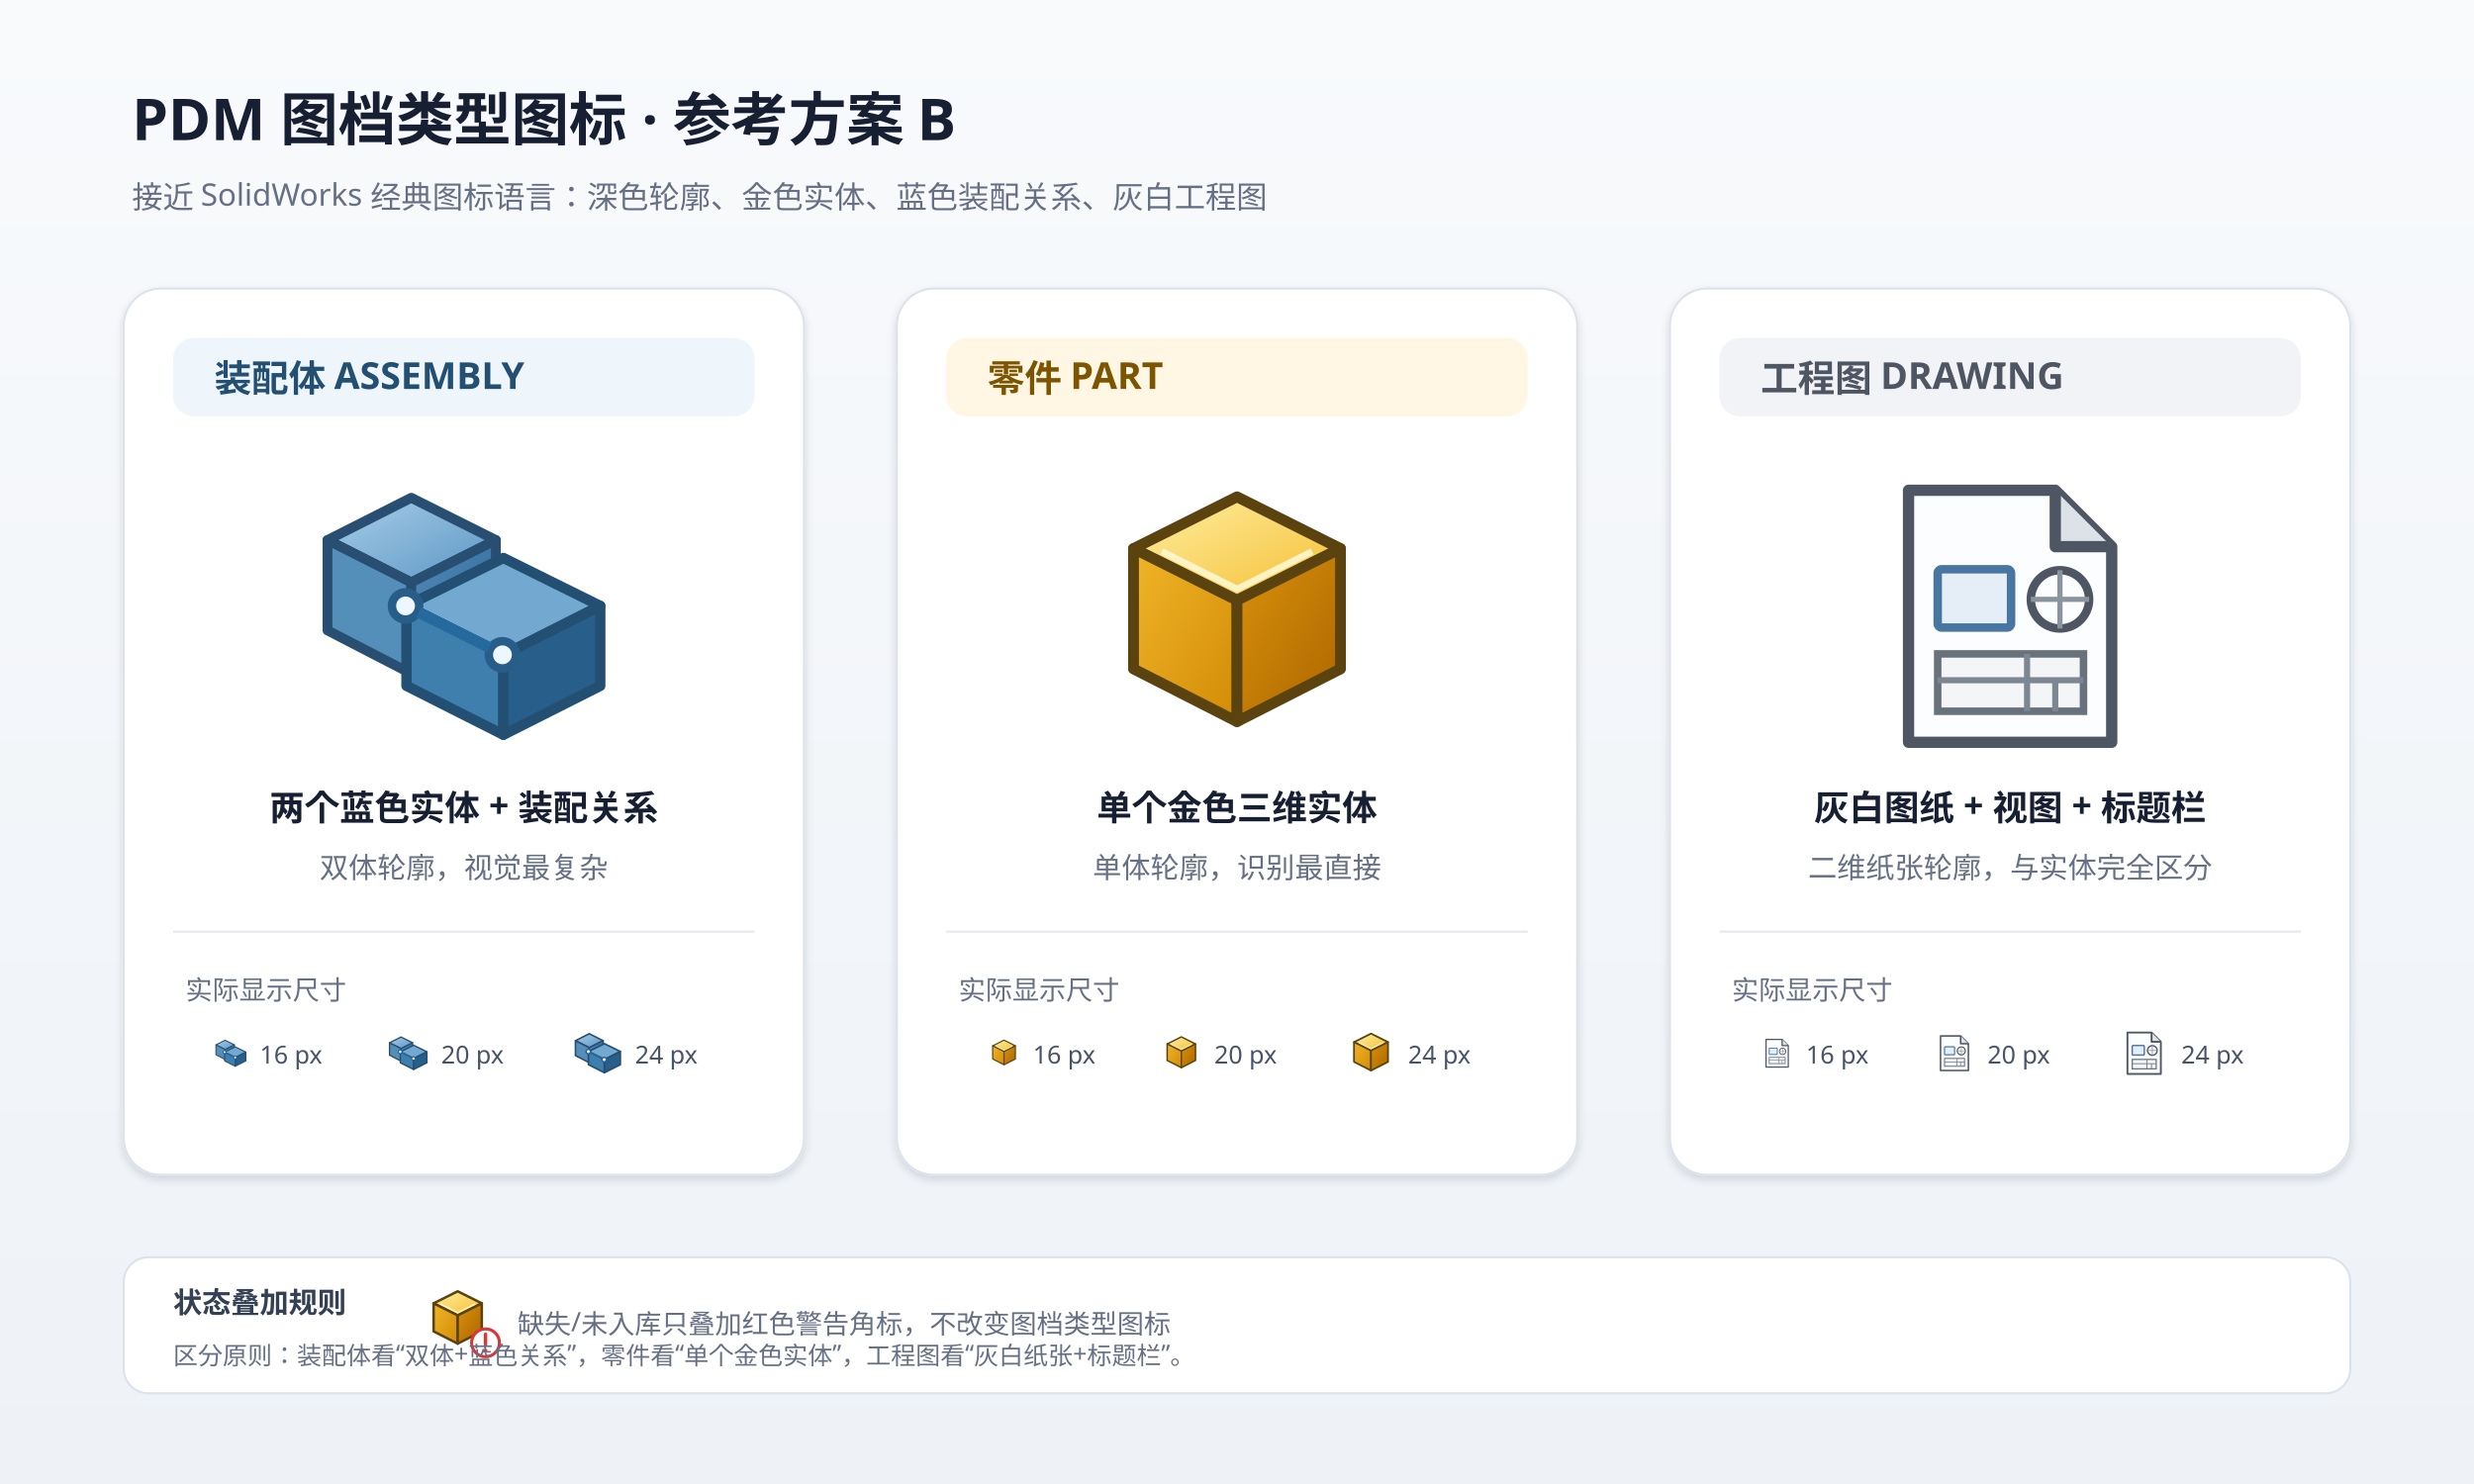
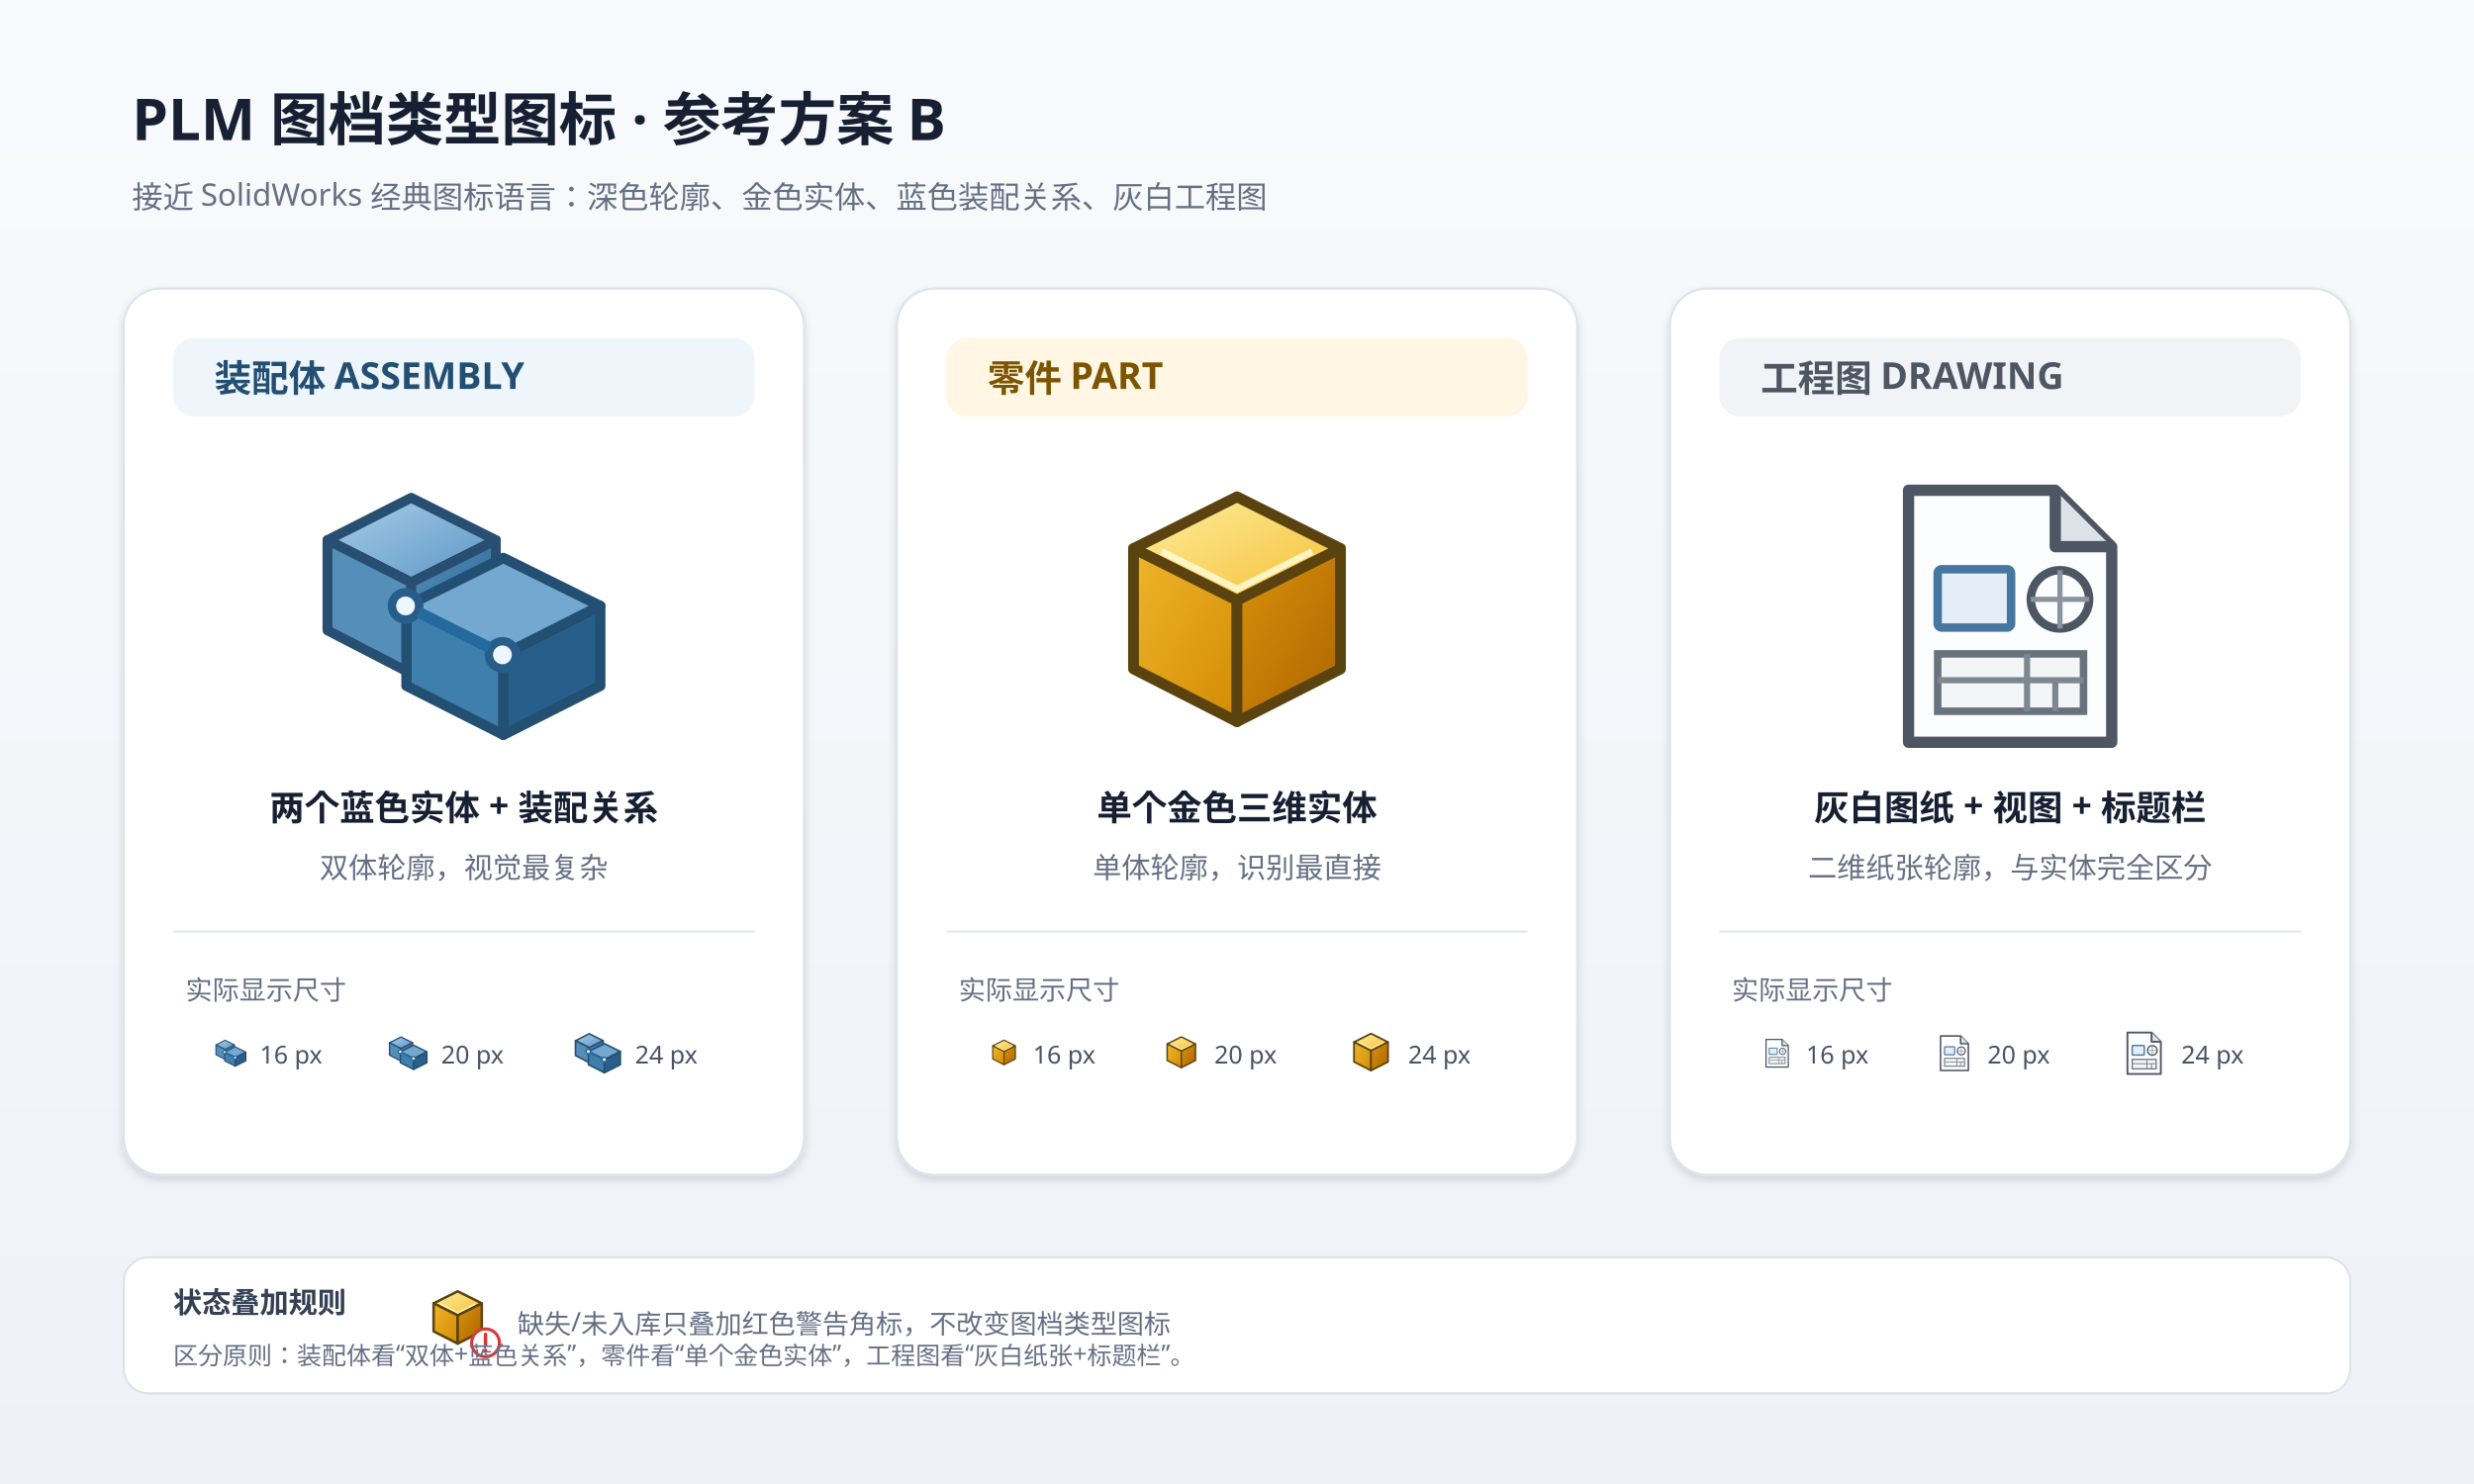
<svg xmlns="http://www.w3.org/2000/svg" width="1200" height="720" viewBox="0 0 1200 720">
  <defs>
    <linearGradient id="bg" x1="0" y1="0" x2="0" y2="1">
      <stop offset="0" stop-color="#f8fafc" />
      <stop offset="1" stop-color="#eef2f7" />
    </linearGradient>
    <linearGradient id="goldTop" x1="0" y1="0" x2="1" y2="1">
      <stop offset="0" stop-color="#fff0a3" />
      <stop offset="1" stop-color="#f4bd31" />
    </linearGradient>
    <linearGradient id="goldLeft" x1="0" y1="0" x2="1" y2="1">
      <stop offset="0" stop-color="#efb529" />
      <stop offset="1" stop-color="#d38b06" />
    </linearGradient>
    <linearGradient id="goldRight" x1="0" y1="0" x2="1" y2="1">
      <stop offset="0" stop-color="#d8920b" />
      <stop offset="1" stop-color="#ad6500" />
    </linearGradient>
    <linearGradient id="blueTop" x1="0" y1="0" x2="1" y2="1">
      <stop offset="0" stop-color="#a9cee9" />
      <stop offset="1" stop-color="#5b96c4" />
    </linearGradient>
    <linearGradient id="blueSide" x1="0" y1="0" x2="1" y2="1">
      <stop offset="0" stop-color="#4f8cba" />
      <stop offset="1" stop-color="#2e6595" />
    </linearGradient>
    <filter id="softShadow" x="-25%" y="-25%" width="150%" height="150%">
      <feDropShadow dx="0" dy="2" stdDeviation="2" flood-color="#172033" flood-opacity="0.14" />
    </filter>
    <symbol id="partIcon" viewBox="0 0 32 32">
      <path d="M16 3.3 27 8.8 16 14.3 5 8.8Z" fill="url(#goldTop)" stroke="#5b4310" stroke-width="1.15" stroke-linejoin="round" />
      <path d="M5 8.8 16 14.3V27.2L5 21.6Z" fill="url(#goldLeft)" stroke="#5b4310" stroke-width="1.15" stroke-linejoin="round" />
      <path d="M16 14.3 27 8.8V21.6L16 27.2Z" fill="url(#goldRight)" stroke="#5b4310" stroke-width="1.15" stroke-linejoin="round" />
      <path d="M8 9.1 16 13.1 24 9.1" fill="none" stroke="#fff7cf" stroke-width="0.7" opacity="0.9" />
    </symbol>
    <symbol id="assemblyIcon" viewBox="0 0 32 32">
      <path d="M10.4 3.4 19.4 7.9 10.4 12.4 1.5 7.9Z" fill="url(#blueTop)" stroke="#284f72" stroke-width="1.05" stroke-linejoin="round" />
      <path d="M1.5 7.9 10.4 12.4V22.1L1.5 17.5Z" fill="#548fba" stroke="#284f72" stroke-width="1.05" stroke-linejoin="round" />
      <path d="M10.4 12.4 19.4 7.9V17.5L10.4 22.1Z" fill="url(#blueSide)" stroke="#284f72" stroke-width="1.05" stroke-linejoin="round" />
      <path d="M20.2 9.8 30.5 14.9 20.2 20.1 9.9 14.9Z" fill="#73a9d0" stroke="#234f72" stroke-width="1.1" stroke-linejoin="round" />
      <path d="M9.9 14.9 20.2 20.1V28.6L9.9 23.4Z" fill="#3f7fae" stroke="#234f72" stroke-width="1.1" stroke-linejoin="round" />
      <path d="M20.2 20.1 30.5 14.9V23.4L20.2 28.6Z" fill="#275e8a" stroke="#234f72" stroke-width="1.1" stroke-linejoin="round" />
      <circle cx="9.8" cy="14.9" r="1.45" fill="#edf7ff" stroke="#285d8a" stroke-width="0.9" />
      <circle cx="20.1" cy="20.1" r="1.45" fill="#edf7ff" stroke="#285d8a" stroke-width="0.9" />
      <path d="M11.2 15.6 18.7 19.3" stroke="#246a9e" stroke-width="1.15" />
    </symbol>
    <symbol id="drawingIcon" viewBox="0 0 32 32">
      <path d="M5.2 2.6h15.6l6 6v20.8H5.2Z" fill="#fcfdff" stroke="#4d5662" stroke-width="1.2" stroke-linejoin="round" />
      <path d="M20.8 2.6v6h6" fill="#dce2e8" stroke="#4d5662" stroke-width="1.2" stroke-linejoin="round" />
      <rect x="8.3" y="11" width="7.8" height="6.2" rx="0.4" fill="#e5eef7" stroke="#4776a0" stroke-width="0.9" />
      <circle cx="21.3" cy="14.2" r="3.1" fill="none" stroke="#4d5662" stroke-width="0.9" />
      <path d="M18.2 14.2h6.2M21.3 11.1v6.2" stroke="#8a949f" stroke-width="0.55" />
      <path d="M8.3 20h15.5v6.1H8.3Z" fill="#f3f5f7" stroke="#68727d" stroke-width="0.8" />
      <path d="M17.8 20v6.1M8.3 22.8h15.5M20.8 22.8v3.3" fill="none" stroke="#7c8792" stroke-width="0.65" />
    </symbol>
    <symbol id="warningBadge" viewBox="0 0 12 12">
      <circle cx="6" cy="6" r="5.4" fill="#fff" stroke="#d83838" stroke-width="1.2" />
      <path d="M6 2.7v4.2M6 8.9v.4" stroke="#d83838" stroke-width="1.35" stroke-linecap="round" />
    </symbol>
  </defs>
  <rect width="1200" height="720" fill="url(#bg)" />
-   <text x="64" y="68" fill="#172033" font-family="Microsoft YaHei, Segoe UI, sans-serif" font-size="28" font-weight="700">PDM 图档类型图标 · 参考方案 B</text>
+   <text x="64" y="68" fill="#172033" font-family="Microsoft YaHei, Segoe UI, sans-serif" font-size="28" font-weight="700">PLM 图档类型图标 · 参考方案 B</text>
  <text x="64" y="101" fill="#667085" font-family="Microsoft YaHei, Segoe UI, sans-serif" font-size="15">接近 SolidWorks 经典图标语言：深色轮廓、金色实体、蓝色装配关系、灰白工程图</text>
  <g transform="translate(60 140)">
    <rect width="330" height="430" rx="18" fill="#fff" stroke="#dce2ea" filter="url(#softShadow)" />
    <rect x="24" y="24" width="282" height="38" rx="10" fill="#eef6fc" />
    <text x="44" y="50" fill="#234f72" font-family="Microsoft YaHei, Segoe UI, sans-serif" font-size="18" font-weight="700">装配体 ASSEMBLY</text>
    <svg x="92" y="86" width="146" height="146" viewBox="0 0 32 32">
      <use href="#assemblyIcon" />
    </svg>
    <text x="165" y="258" text-anchor="middle" fill="#172033" font-family="Microsoft YaHei, Segoe UI, sans-serif" font-size="17" font-weight="600">两个蓝色实体 + 装配关系</text>
    <text x="165" y="286" text-anchor="middle" fill="#667085" font-family="Microsoft YaHei, Segoe UI, sans-serif" font-size="14">双体轮廓，视觉最复杂</text>
    <line x1="24" y1="312" x2="306" y2="312" stroke="#e4e8ee" />
    <text x="30" y="345" fill="#667085" font-family="Microsoft YaHei, Segoe UI, sans-serif" font-size="13">实际显示尺寸</text>
    <svg x="44" y="363" width="16" height="16" viewBox="0 0 32 32">
      <use href="#assemblyIcon" />
    </svg>
    <text x="66" y="376" fill="#475467" font-family="Segoe UI, sans-serif" font-size="12">16 px</text>
    <svg x="128" y="361" width="20" height="20" viewBox="0 0 32 32">
      <use href="#assemblyIcon" />
    </svg>
    <text x="154" y="376" fill="#475467" font-family="Segoe UI, sans-serif" font-size="12">20 px</text>
    <svg x="218" y="359" width="24" height="24" viewBox="0 0 32 32">
      <use href="#assemblyIcon" />
    </svg>
    <text x="248" y="376" fill="#475467" font-family="Segoe UI, sans-serif" font-size="12">24 px</text>
  </g>
  <g transform="translate(435 140)">
    <rect width="330" height="430" rx="18" fill="#fff" stroke="#dce2ea" filter="url(#softShadow)" />
    <rect x="24" y="24" width="282" height="38" rx="10" fill="#fff7e4" />
    <text x="44" y="50" fill="#7d5400" font-family="Microsoft YaHei, Segoe UI, sans-serif" font-size="18" font-weight="700">零件 PART</text>
    <svg x="92" y="86" width="146" height="146" viewBox="0 0 32 32">
      <use href="#partIcon" />
    </svg>
    <text x="165" y="258" text-anchor="middle" fill="#172033" font-family="Microsoft YaHei, Segoe UI, sans-serif" font-size="17" font-weight="600">单个金色三维实体</text>
    <text x="165" y="286" text-anchor="middle" fill="#667085" font-family="Microsoft YaHei, Segoe UI, sans-serif" font-size="14">单体轮廓，识别最直接</text>
    <line x1="24" y1="312" x2="306" y2="312" stroke="#e4e8ee" />
    <text x="30" y="345" fill="#667085" font-family="Microsoft YaHei, Segoe UI, sans-serif" font-size="13">实际显示尺寸</text>
    <svg x="44" y="363" width="16" height="16" viewBox="0 0 32 32">
      <use href="#partIcon" />
    </svg>
    <text x="66" y="376" fill="#475467" font-family="Segoe UI, sans-serif" font-size="12">16 px</text>
    <svg x="128" y="361" width="20" height="20" viewBox="0 0 32 32">
      <use href="#partIcon" />
    </svg>
    <text x="154" y="376" fill="#475467" font-family="Segoe UI, sans-serif" font-size="12">20 px</text>
    <svg x="218" y="359" width="24" height="24" viewBox="0 0 32 32">
      <use href="#partIcon" />
    </svg>
    <text x="248" y="376" fill="#475467" font-family="Segoe UI, sans-serif" font-size="12">24 px</text>
  </g>
  <g transform="translate(810 140)">
    <rect width="330" height="430" rx="18" fill="#fff" stroke="#dce2ea" filter="url(#softShadow)" />
    <rect x="24" y="24" width="282" height="38" rx="10" fill="#f1f3f6" />
    <text x="44" y="50" fill="#4d5662" font-family="Microsoft YaHei, Segoe UI, sans-serif" font-size="18" font-weight="700">工程图 DRAWING</text>
    <svg x="92" y="86" width="146" height="146" viewBox="0 0 32 32">
      <use href="#drawingIcon" />
    </svg>
    <text x="165" y="258" text-anchor="middle" fill="#172033" font-family="Microsoft YaHei, Segoe UI, sans-serif" font-size="17" font-weight="600">灰白图纸 + 视图 + 标题栏</text>
    <text x="165" y="286" text-anchor="middle" fill="#667085" font-family="Microsoft YaHei, Segoe UI, sans-serif" font-size="14">二维纸张轮廓，与实体完全区分</text>
    <line x1="24" y1="312" x2="306" y2="312" stroke="#e4e8ee" />
    <text x="30" y="345" fill="#667085" font-family="Microsoft YaHei, Segoe UI, sans-serif" font-size="13">实际显示尺寸</text>
    <svg x="44" y="363" width="16" height="16" viewBox="0 0 32 32">
      <use href="#drawingIcon" />
    </svg>
    <text x="66" y="376" fill="#475467" font-family="Segoe UI, sans-serif" font-size="12">16 px</text>
    <svg x="128" y="361" width="20" height="20" viewBox="0 0 32 32">
      <use href="#drawingIcon" />
    </svg>
    <text x="154" y="376" fill="#475467" font-family="Segoe UI, sans-serif" font-size="12">20 px</text>
    <svg x="218" y="359" width="24" height="24" viewBox="0 0 32 32">
      <use href="#drawingIcon" />
    </svg>
    <text x="248" y="376" fill="#475467" font-family="Segoe UI, sans-serif" font-size="12">24 px</text>
  </g>
  <g transform="translate(60 610)">
    <rect width="1080" height="66" rx="12" fill="#fff" stroke="#dce2ea" />
    <text x="24" y="27" fill="#344054" font-family="Microsoft YaHei, Segoe UI, sans-serif" font-size="14" font-weight="600">状态叠加规则</text>
    <svg x="145" y="13" width="34" height="34" viewBox="0 0 32 32">
      <use href="#partIcon" />
    </svg>
    <svg x="168" y="34" width="15" height="15" viewBox="0 0 12 12">
      <use href="#warningBadge" />
    </svg>
    <text x="191" y="37" fill="#667085" font-family="Microsoft YaHei, Segoe UI, sans-serif" font-size="13">缺失/未入库只叠加红色警告角标，不改变图档类型图标</text>
    <text x="24" y="52" fill="#667085" font-family="Microsoft YaHei, Segoe UI, sans-serif" font-size="12">区分原则：装配体看“双体+蓝色关系”，零件看“单个金色实体”，工程图看“灰白纸张+标题栏”。</text>
  </g>
</svg>
